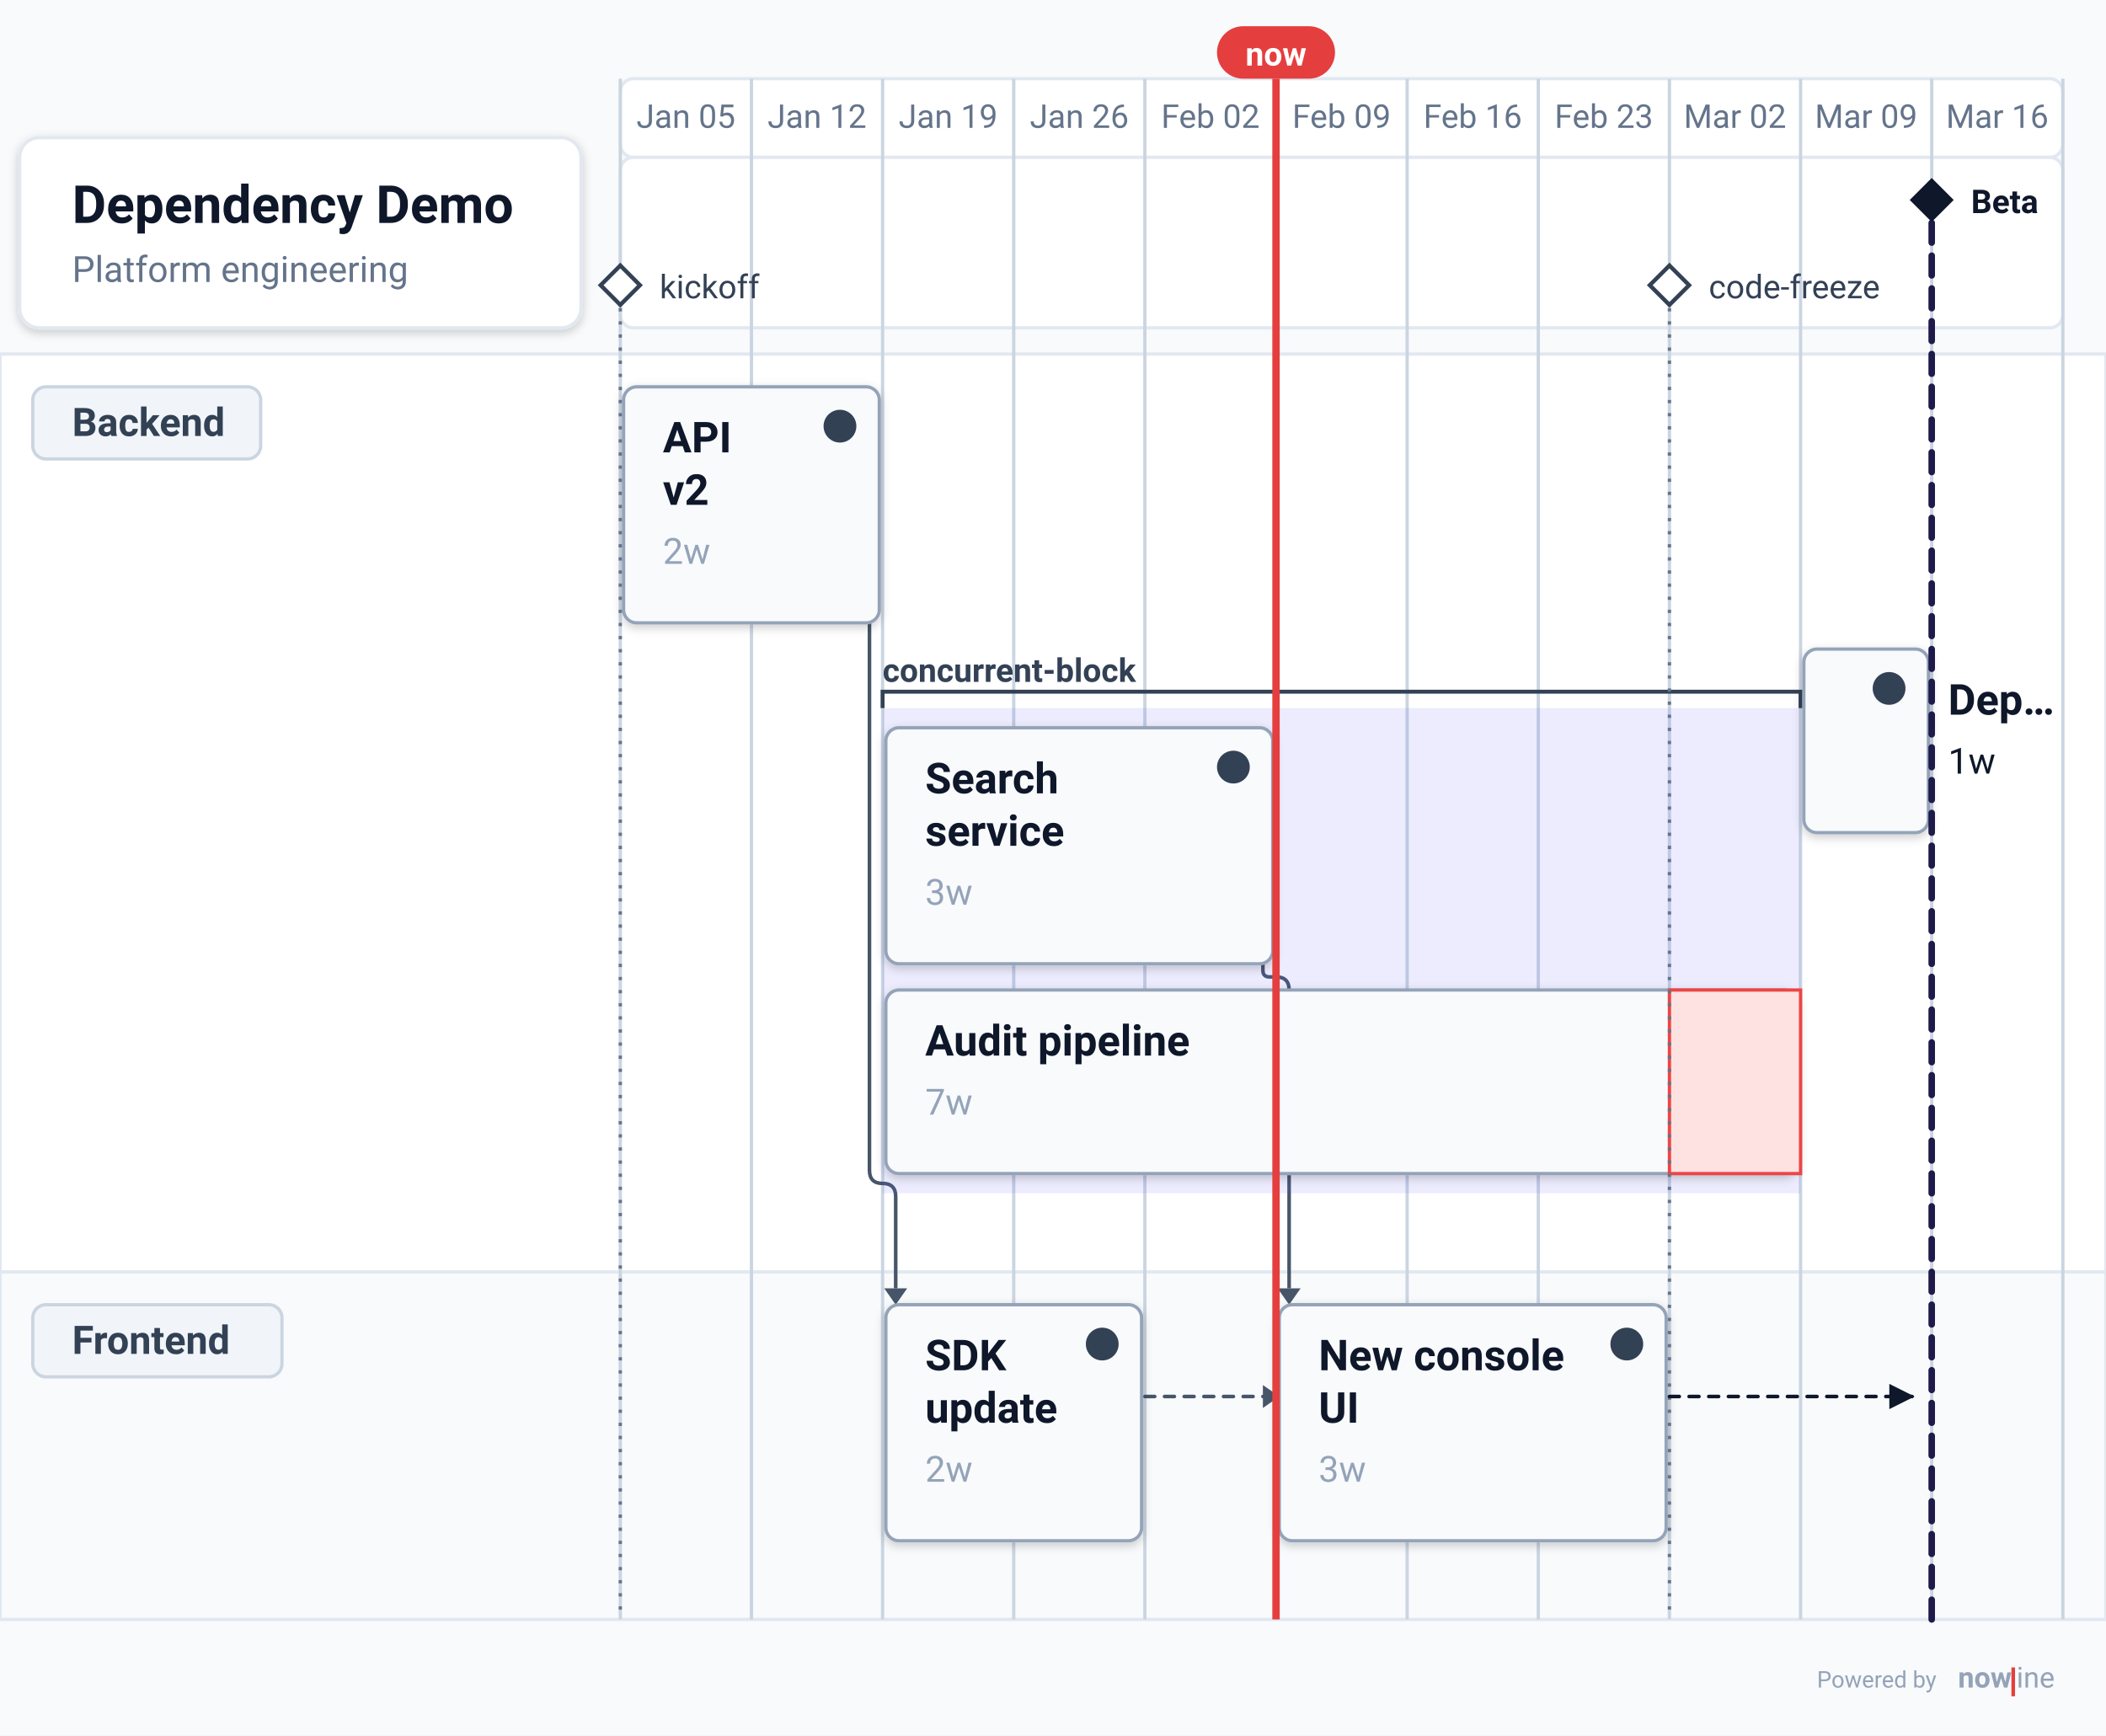
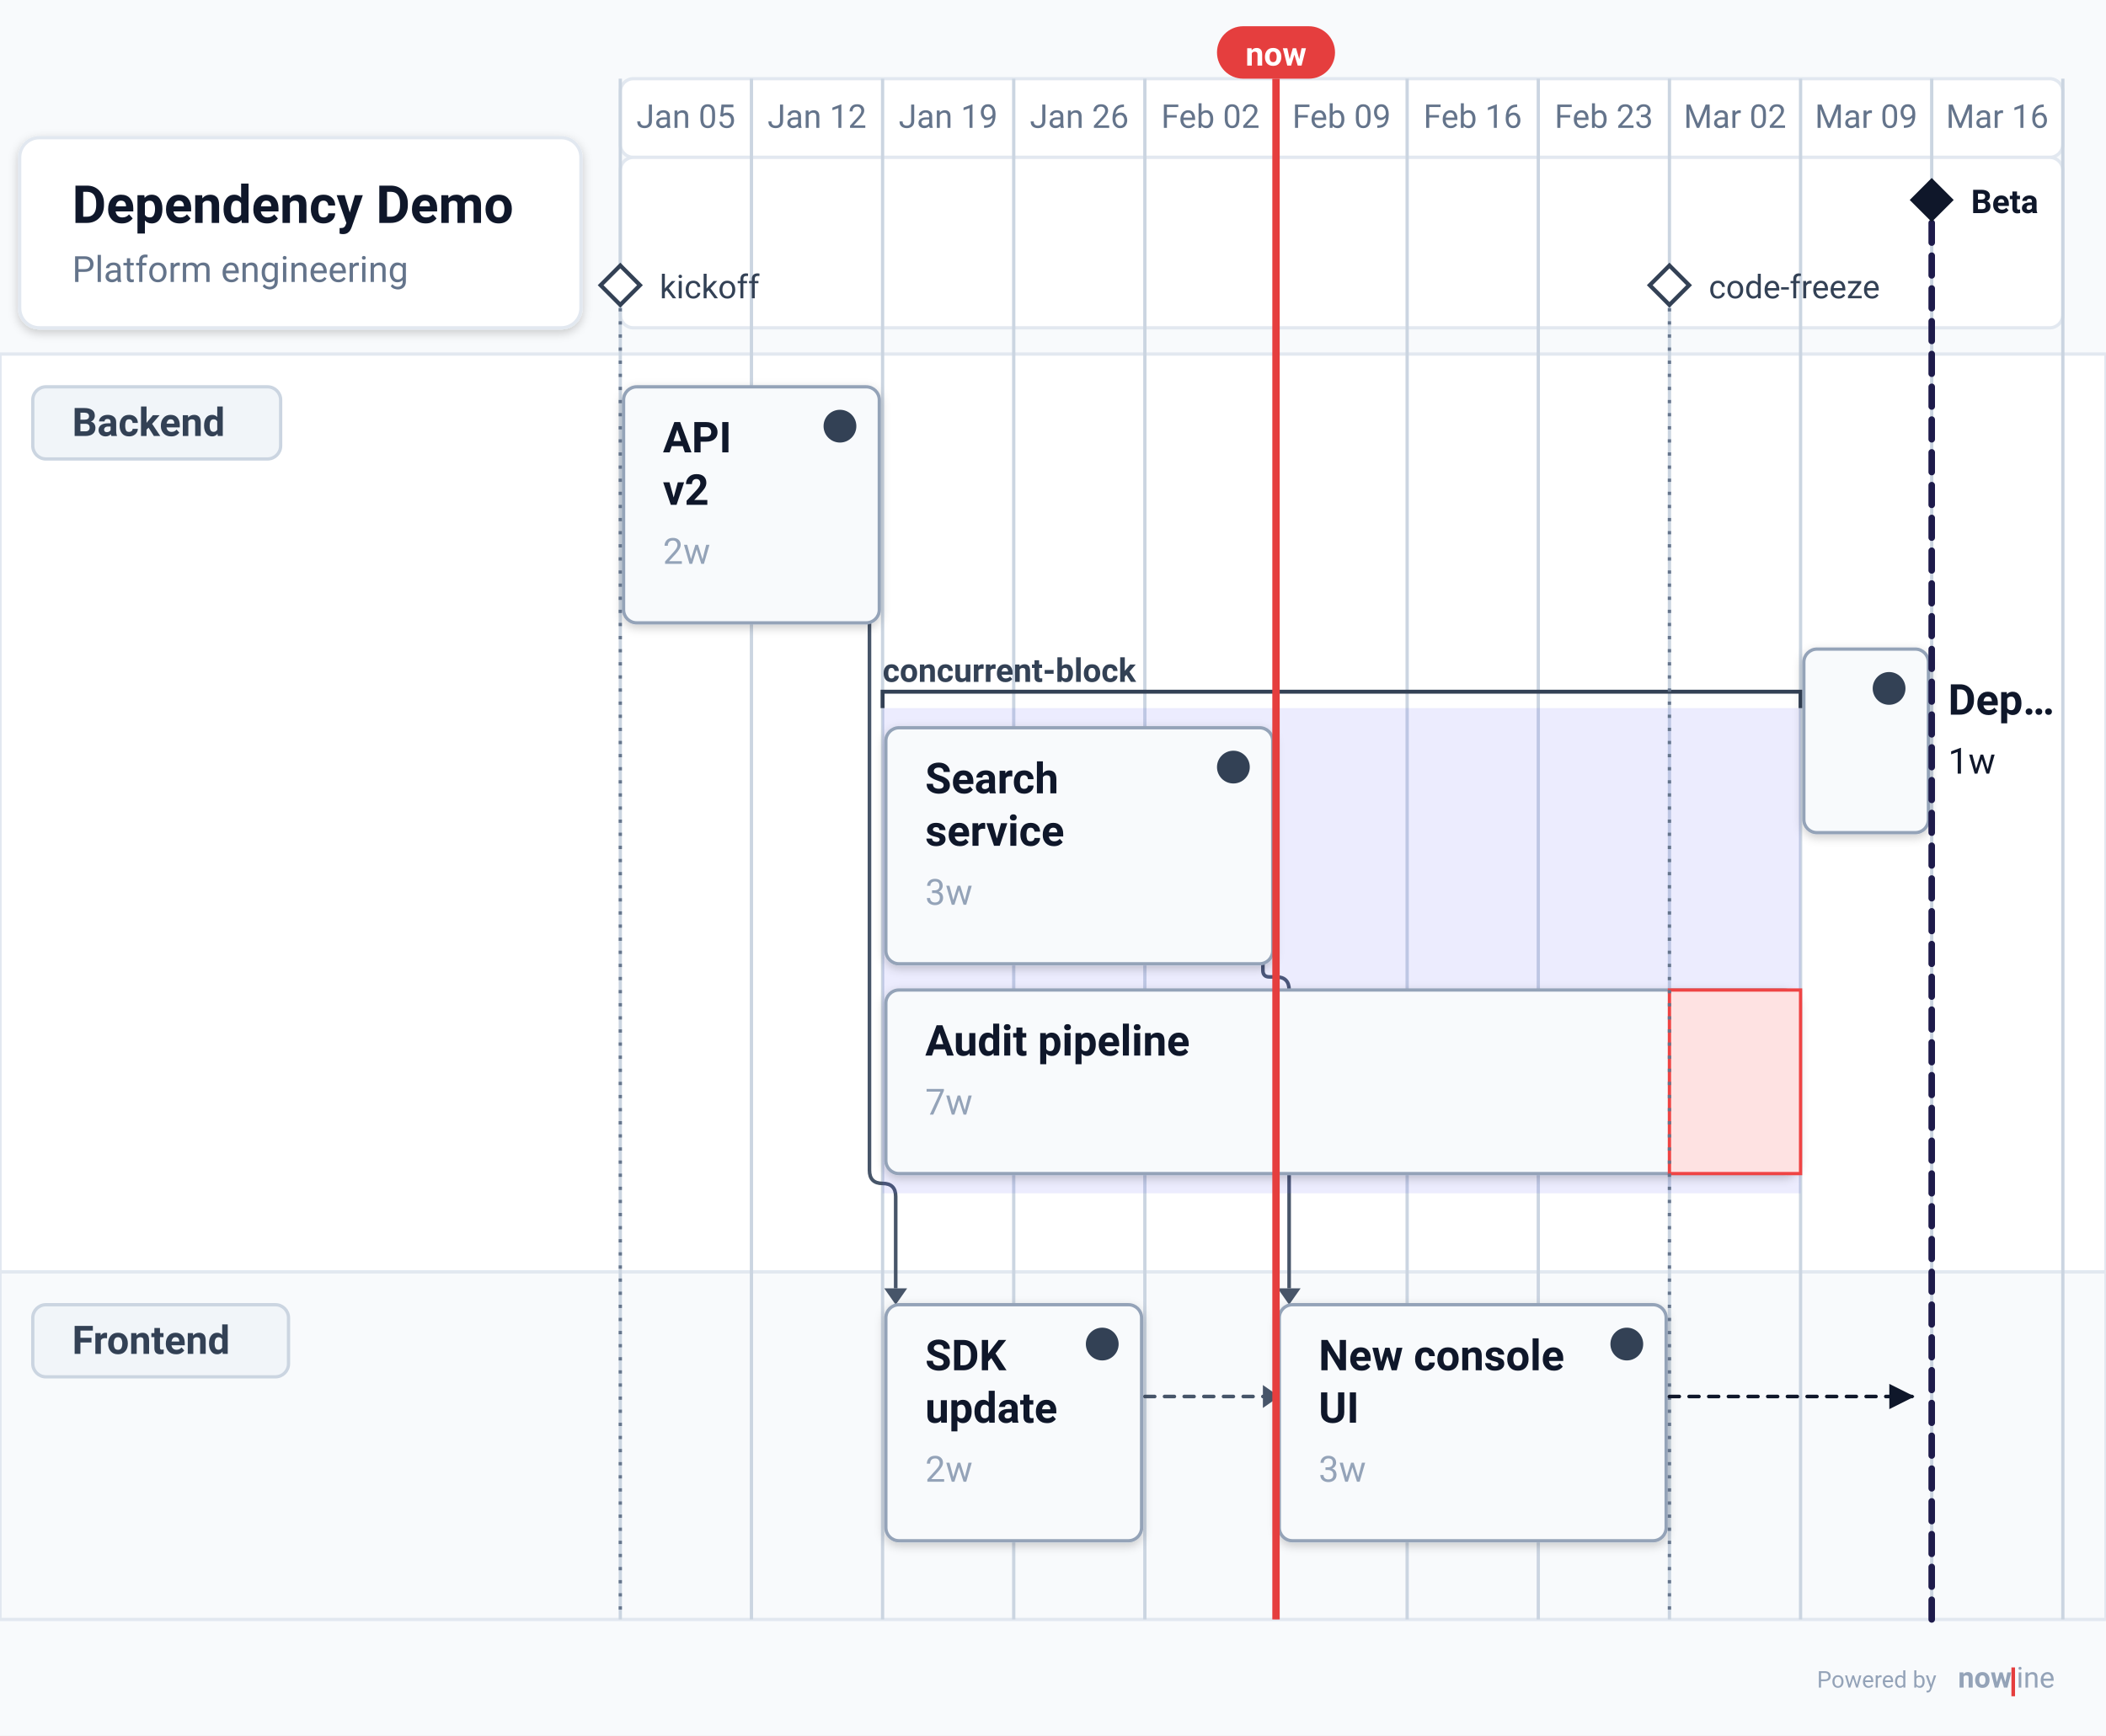
<svg xmlns="http://www.w3.org/2000/svg" data-generator="nowline" data-theme="light" height="529.44" viewBox="0 0 642.36 529.44" width="642.36">
  <defs>
    <filter height="200%" id="nl-0-root-shadow-subtle" width="200%" x="-50%" y="-50%">
      <feGaussianBlur in="SourceAlpha" stdDeviation="1.5" />
      <feOffset dx="0" dy="1" result="offsetblur" />
      <feComponentTransfer>
        <feFuncA type="linear" slope="0.2" />
      </feComponentTransfer>
      <feMerge>
        <feMergeNode />
        <feMergeNode in="SourceGraphic" />
      </feMerge>
    </filter>
    <filter height="200%" id="nl-0-root-shadow-soft" width="200%" x="-50%" y="-50%">
      <feGaussianBlur in="SourceAlpha" stdDeviation="5" />
      <feOffset dx="0" dy="3" result="offsetblur" />
      <feComponentTransfer>
        <feFuncA type="linear" slope="0.3" />
      </feComponentTransfer>
      <feMerge>
        <feMergeNode />
        <feMergeNode in="SourceGraphic" />
      </feMerge>
    </filter>
    <filter height="200%" id="nl-0-root-shadow-hard" width="200%" x="-50%" y="-50%">
      <feGaussianBlur in="SourceAlpha" stdDeviation="0" />
      <feOffset dx="2" dy="2" result="offsetblur" />
      <feComponentTransfer>
        <feFuncA type="linear" slope="0.45" />
      </feComponentTransfer>
      <feMerge>
        <feMergeNode />
        <feMergeNode in="SourceGraphic" />
      </feMerge>
    </filter>
    <marker id="nl-0-root-arrow-dark" viewBox="0 0 10 10" refX="9" refY="5" markerWidth="7" markerHeight="7" orient="auto">
      <path d="M 0 0 L 10 5 L 0 10 z" fill="#0f172a" />
    </marker>
  </defs>
  <rect fill="#f8fafc" height="529.44" width="642.36" x="0" y="0" />
  <g data-layer="timeline">
    <rect fill="#ffffff" height="24" rx="4" ry="4" stroke="#e2e8f0" stroke-width="1" width="440" x="189.2" y="24" />
    <rect fill="#ffffff" height="52" rx="4" ry="4" stroke="#e2e8f0" stroke-width="1" width="440" x="189.2" y="48" />
    <text fill="#64748b" font-family="system-ui, -apple-system, &quot;Segoe UI&quot;, Roboto, sans-serif" font-size="10" text-anchor="middle" x="209.2" y="39">Jan 05</text>
    <text fill="#64748b" font-family="system-ui, -apple-system, &quot;Segoe UI&quot;, Roboto, sans-serif" font-size="10" text-anchor="middle" x="249.2" y="39">Jan 12</text>
    <text fill="#64748b" font-family="system-ui, -apple-system, &quot;Segoe UI&quot;, Roboto, sans-serif" font-size="10" text-anchor="middle" x="289.2" y="39">Jan 19</text>
    <text fill="#64748b" font-family="system-ui, -apple-system, &quot;Segoe UI&quot;, Roboto, sans-serif" font-size="10" text-anchor="middle" x="329.2" y="39">Jan 26</text>
    <text fill="#64748b" font-family="system-ui, -apple-system, &quot;Segoe UI&quot;, Roboto, sans-serif" font-size="10" text-anchor="middle" x="369.2" y="39">Feb 02</text>
    <text fill="#64748b" font-family="system-ui, -apple-system, &quot;Segoe UI&quot;, Roboto, sans-serif" font-size="10" text-anchor="middle" x="409.2" y="39">Feb 09</text>
    <text fill="#64748b" font-family="system-ui, -apple-system, &quot;Segoe UI&quot;, Roboto, sans-serif" font-size="10" text-anchor="middle" x="449.2" y="39">Feb 16</text>
    <text fill="#64748b" font-family="system-ui, -apple-system, &quot;Segoe UI&quot;, Roboto, sans-serif" font-size="10" text-anchor="middle" x="489.2" y="39">Feb 23</text>
    <text fill="#64748b" font-family="system-ui, -apple-system, &quot;Segoe UI&quot;, Roboto, sans-serif" font-size="10" text-anchor="middle" x="529.2" y="39">Mar 02</text>
    <text fill="#64748b" font-family="system-ui, -apple-system, &quot;Segoe UI&quot;, Roboto, sans-serif" font-size="10" text-anchor="middle" x="569.2" y="39">Mar 09</text>
    <text fill="#64748b" font-family="system-ui, -apple-system, &quot;Segoe UI&quot;, Roboto, sans-serif" font-size="10" text-anchor="middle" x="609.2" y="39">Mar 16</text>
  </g>
  <g data-id="backend" data-layer="swimlane-bg">
    <rect fill="#ffffff" height="280" stroke="#e2e8f0" stroke-width="1" width="642.36" x="0" y="108" />
  </g>
  <g data-id="frontend" data-layer="swimlane-bg">
    <rect fill="#f8fafc" height="106" stroke="#e2e8f0" stroke-width="1" width="642.36" x="0" y="388" />
  </g>
  <g data-layer="grid">
    <line stroke="#cbd5e1" stroke-width="1" x1="189.2" x2="189.2" y1="24" y2="494" />
    <line stroke="#cbd5e1" stroke-width="1" x1="229.2" x2="229.2" y1="24" y2="494" />
    <line stroke="#cbd5e1" stroke-width="1" x1="269.2" x2="269.2" y1="24" y2="494" />
    <line stroke="#cbd5e1" stroke-width="1" x1="309.2" x2="309.2" y1="24" y2="494" />
    <line stroke="#cbd5e1" stroke-width="1" x1="349.2" x2="349.2" y1="24" y2="494" />
    <line stroke="#cbd5e1" stroke-width="1" x1="389.2" x2="389.2" y1="24" y2="494" />
    <line stroke="#cbd5e1" stroke-width="1" x1="429.2" x2="429.2" y1="24" y2="494" />
    <line stroke="#cbd5e1" stroke-width="1" x1="469.2" x2="469.2" y1="24" y2="494" />
    <line stroke="#cbd5e1" stroke-width="1" x1="509.2" x2="509.2" y1="24" y2="494" />
    <line stroke="#cbd5e1" stroke-width="1" x1="549.2" x2="549.2" y1="24" y2="494" />
    <line stroke="#cbd5e1" stroke-width="1" x1="589.2" x2="589.2" y1="24" y2="494" />
    <line stroke="#cbd5e1" stroke-width="1" x1="629.2" x2="629.2" y1="24" y2="494" />
  </g>
  <g data-layer="dependency">
    <path d="M265.2 190 L265.2 357 Q265.2 361 269.2 361 L269.2 361 Q273.2 361 273.2 365 L273.2 393" fill="none" stroke="#475569" stroke-linejoin="round" stroke-width="1.1" />
    <path d="M269.7 393 L273.2 398 L276.7 393 z" fill="#475569" />
  </g>
  <g data-layer="dependency">
    <path d="M349.2 426 L385.2 426" fill="none" stroke="#475569" stroke-dasharray="3 3" stroke-linecap="round" stroke-linejoin="round" stroke-width="1.1" />
    <path d="M385.2 429.5 L390.2 426 L385.2 422.5 z" fill="#475569" />
  </g>
  <g data-layer="dependency">
    <path d="M385.2 294 L385.2 296 Q385.2 298 387.2 298 L389.2 298 Q393.2 298 393.2 302 L393.2 393" fill="none" stroke="#475569" stroke-linejoin="round" stroke-width="1.1" />
    <path d="M389.7 393 L393.2 398 L396.7 393 z" fill="#475569" />
  </g>
  <g data-id="backend" data-layer="swimlane">
-     <rect fill="#f1f5f9" height="22" rx="4" ry="4" stroke="#cbd5e1" stroke-width="1" width="69.5" x="10" y="118" />
+     <rect fill="#f1f5f9" height="22" rx="4" ry="4" stroke="#cbd5e1" stroke-width="1" width="75.6" x="10" y="118" />
    <text fill="#334155" font-family="system-ui, -apple-system, &quot;Segoe UI&quot;, Roboto, sans-serif" font-size="12" font-weight="600" x="22" y="133">Backend</text>
    <g data-id="api" data-layer="item">
      <rect fill="#f8fafc" filter="url(#nl-0-root-shadow-subtle)" height="72" rx="4" ry="4" stroke="#94a3b8" stroke-width="1" width="78" x="190.2" y="118" />
      <circle cx="256.2" cy="130" fill="#334155" r="5" />
      <text fill="#0f172a" font-family="system-ui, -apple-system, &quot;Segoe UI&quot;, Roboto, sans-serif" font-size="13" font-weight="600" x="202.2" y="138">API</text>
      <text fill="#0f172a" font-family="system-ui, -apple-system, &quot;Segoe UI&quot;, Roboto, sans-serif" font-size="13" font-weight="600" x="202.2" y="154">v2</text>
      <text fill="#94a3b8" font-family="system-ui, -apple-system, &quot;Segoe UI&quot;, Roboto, sans-serif" font-size="11" x="202.2" y="172">2w</text>
    </g>
    <g data-id="concurrent-block" data-layer="parallel">
      <rect fill="#635cf1" fill-opacity="0.12" height="148" width="280" x="269.2" y="216" />
      <path d="M269.2 216 V211 H549.2 V216" fill="none" stroke="#334155" stroke-width="1.2" />
      <text fill="#334155" font-family="system-ui, -apple-system, &quot;Segoe UI&quot;, Roboto, sans-serif" font-size="10" font-style="normal" font-weight="600" x="269.2" y="208">concurrent-block</text>
      <g data-id="search" data-layer="item">
        <rect fill="#f8fafc" filter="url(#nl-0-root-shadow-subtle)" height="72" rx="4" ry="4" stroke="#94a3b8" stroke-width="1" width="118" x="270.2" y="222" />
        <circle cx="376.2" cy="234" fill="#334155" r="5" />
        <text fill="#0f172a" font-family="system-ui, -apple-system, &quot;Segoe UI&quot;, Roboto, sans-serif" font-size="13" font-weight="600" x="282.2" y="242">Search</text>
        <text fill="#0f172a" font-family="system-ui, -apple-system, &quot;Segoe UI&quot;, Roboto, sans-serif" font-size="13" font-weight="600" x="282.2" y="258">service</text>
        <text fill="#94a3b8" font-family="system-ui, -apple-system, &quot;Segoe UI&quot;, Roboto, sans-serif" font-size="11" x="282.2" y="276">3w</text>
      </g>
      <g data-id="audit" data-layer="item">
        <rect fill="#f8fafc" filter="url(#nl-0-root-shadow-subtle)" height="56" rx="4" ry="4" stroke="#94a3b8" stroke-width="1" width="278" x="270.2" y="302" />
        <circle cx="536.2" cy="314" fill="#334155" r="5" />
        <text fill="#0f172a" font-family="system-ui, -apple-system, &quot;Segoe UI&quot;, Roboto, sans-serif" font-size="13" font-weight="600" x="282.2" y="322">Audit pipeline</text>
        <text fill="#94a3b8" font-family="system-ui, -apple-system, &quot;Segoe UI&quot;, Roboto, sans-serif" font-size="11" x="282.2" y="340">7w</text>
        <rect fill="#fee2e2" height="56" stroke="#ef4444" stroke-width="1" width="40" x="509.2" y="302" />
      </g>
    </g>
    <g data-id="deploy" data-layer="item">
      <rect fill="#f8fafc" filter="url(#nl-0-root-shadow-subtle)" height="56" rx="4" ry="4" stroke="#94a3b8" stroke-width="1" width="38" x="550.2" y="198" />
      <circle cx="576.2" cy="210" fill="#334155" r="5" />
      <text fill="#0f172a" font-family="system-ui, -apple-system, &quot;Segoe UI&quot;, Roboto, sans-serif" font-size="13" font-weight="600" x="594.2" y="218">Dep…</text>
      <text fill="#0f172a" font-family="system-ui, -apple-system, &quot;Segoe UI&quot;, Roboto, sans-serif" font-size="11" x="594.2" y="236">1w</text>
    </g>
  </g>
  <g data-id="frontend" data-layer="swimlane">
-     <rect fill="#f1f5f9" height="22" rx="4" ry="4" stroke="#cbd5e1" stroke-width="1" width="76" x="10" y="398" />
+     <rect fill="#f1f5f9" height="22" rx="4" ry="4" stroke="#cbd5e1" stroke-width="1" width="78" x="10" y="398" />
    <text fill="#334155" font-family="system-ui, -apple-system, &quot;Segoe UI&quot;, Roboto, sans-serif" font-size="12" font-weight="600" x="22" y="413">Frontend</text>
    <g data-id="sdk" data-layer="item">
      <rect fill="#f8fafc" filter="url(#nl-0-root-shadow-subtle)" height="72" rx="4" ry="4" stroke="#94a3b8" stroke-width="1" width="78" x="270.2" y="398" />
      <circle cx="336.2" cy="410" fill="#334155" r="5" />
      <text fill="#0f172a" font-family="system-ui, -apple-system, &quot;Segoe UI&quot;, Roboto, sans-serif" font-size="13" font-weight="600" x="282.2" y="418">SDK</text>
      <text fill="#0f172a" font-family="system-ui, -apple-system, &quot;Segoe UI&quot;, Roboto, sans-serif" font-size="13" font-weight="600" x="282.2" y="434">update</text>
      <text fill="#94a3b8" font-family="system-ui, -apple-system, &quot;Segoe UI&quot;, Roboto, sans-serif" font-size="11" x="282.2" y="452">2w</text>
    </g>
    <g data-id="ui" data-layer="item">
      <rect fill="#f8fafc" filter="url(#nl-0-root-shadow-subtle)" height="72" rx="4" ry="4" stroke="#94a3b8" stroke-width="1" width="118" x="390.2" y="398" />
      <circle cx="496.2" cy="410" fill="#334155" r="5" />
      <text fill="#0f172a" font-family="system-ui, -apple-system, &quot;Segoe UI&quot;, Roboto, sans-serif" font-size="13" font-weight="600" x="402.2" y="418">New console</text>
      <text fill="#0f172a" font-family="system-ui, -apple-system, &quot;Segoe UI&quot;, Roboto, sans-serif" font-size="13" font-weight="600" x="402.2" y="434">UI</text>
      <text fill="#94a3b8" font-family="system-ui, -apple-system, &quot;Segoe UI&quot;, Roboto, sans-serif" font-size="11" x="402.2" y="452">3w</text>
    </g>
  </g>
  <line stroke="#64748b" stroke-dasharray="1 3" stroke-width="1" x1="189.2" x2="189.2" y1="94" y2="494" />
  <line stroke="#64748b" stroke-dasharray="1 3" stroke-width="1" x1="509.2" x2="509.2" y1="94" y2="494" />
  <line stroke="#1e1b4b" stroke-dasharray="6 4" stroke-linecap="round" stroke-width="2" x1="589.2" x2="589.2" y1="68" y2="494" />
  <path d="M509.2 426 H583.2" fill="none" marker-end="url(#nl-0-root-arrow-dark)" stroke="#0f172a" stroke-dasharray="3 3" stroke-linecap="round" stroke-width="1.1" />
  <g data-id="kickoff" data-layer="anchor">
    <path d="M189.2 81 L195.2 87 L189.2 93 L183.2 87 Z" fill="#ffffff" stroke="#334155" stroke-width="1.25" />
    <text fill="#334155" font-family="system-ui, -apple-system, &quot;Segoe UI&quot;, Roboto, sans-serif" font-size="10" x="201.2" y="91">kickoff</text>
  </g>
  <g data-id="code-freeze" data-layer="anchor">
    <path d="M509.2 81 L515.2 87 L509.2 93 L503.2 87 Z" fill="#ffffff" stroke="#334155" stroke-width="1.25" />
    <text fill="#334155" font-family="system-ui, -apple-system, &quot;Segoe UI&quot;, Roboto, sans-serif" font-size="10" x="521.2" y="91">code-freeze</text>
  </g>
  <g data-id="beta" data-layer="milestone">
    <path d="M589.2 55 L595.2 61 L589.2 67 L583.2 61 Z" fill="#0f172a" stroke="#0f172a" stroke-width="1" />
    <text fill="#0f172a" font-family="system-ui, -apple-system, &quot;Segoe UI&quot;, Roboto, sans-serif" font-size="10" font-weight="600" x="601.2" y="65">Beta</text>
  </g>
  <g data-layer="nowline">
    <line stroke="#e53e3e" stroke-width="2.25" x1="389.2" x2="389.2" y1="24" y2="494" />
    <rect fill="#e53e3e" height="16" rx="8" ry="8" width="36" x="371.2" y="8" />
    <text fill="#ffffff" font-family="system-ui, -apple-system, &quot;Segoe UI&quot;, Roboto, sans-serif" font-size="10" font-weight="700" text-anchor="middle" x="389.2" y="20">now</text>
  </g>
  <g data-id="nl-0-root-header" data-layer="header">
    <rect fill="#ffffff" filter="url(#nl-0-root-shadow-subtle)" height="58" rx="6" ry="6" stroke="#e2e8f0" stroke-width="1" width="171.2" x="6" y="42" />
    <text fill="#0f172a" font-family="system-ui, -apple-system, &quot;Segoe UI&quot;, Roboto, sans-serif" font-size="16" font-weight="600" x="22" y="68">Dependency Demo</text>
    <text fill="#64748b" font-family="system-ui, -apple-system, &quot;Segoe UI&quot;, Roboto, sans-serif" font-size="11" x="22" y="86">Platform engineering</text>
  </g>
  <a aria-label="Powered by nowline" href="https://nowline.io" rel="noopener" target="_blank">
    <g data-layer="attribution">
      <g transform="translate(554.2 506) scale(0.22)">
        <text fill="#94a3b8" font-family="system-ui, -apple-system, &quot;Segoe UI&quot;, Roboto, sans-serif" font-size="32" font-weight="400" x="0" y="40">Powered by</text>
        <text fill="#94a3b8" font-family="system-ui, -apple-system, &quot;Segoe UI&quot;, Roboto, sans-serif" font-size="40" font-weight="700" x="195.6" y="40">now</text>
        <rect fill="#e53e3e" height="40" width="5" x="269.6" y="12" />
        <text fill="#94a3b8" font-family="system-ui, -apple-system, &quot;Segoe UI&quot;, Roboto, sans-serif" font-size="40" font-weight="400" x="276.6" y="40">ine</text>
      </g>
    </g>
  </a>
</svg>
